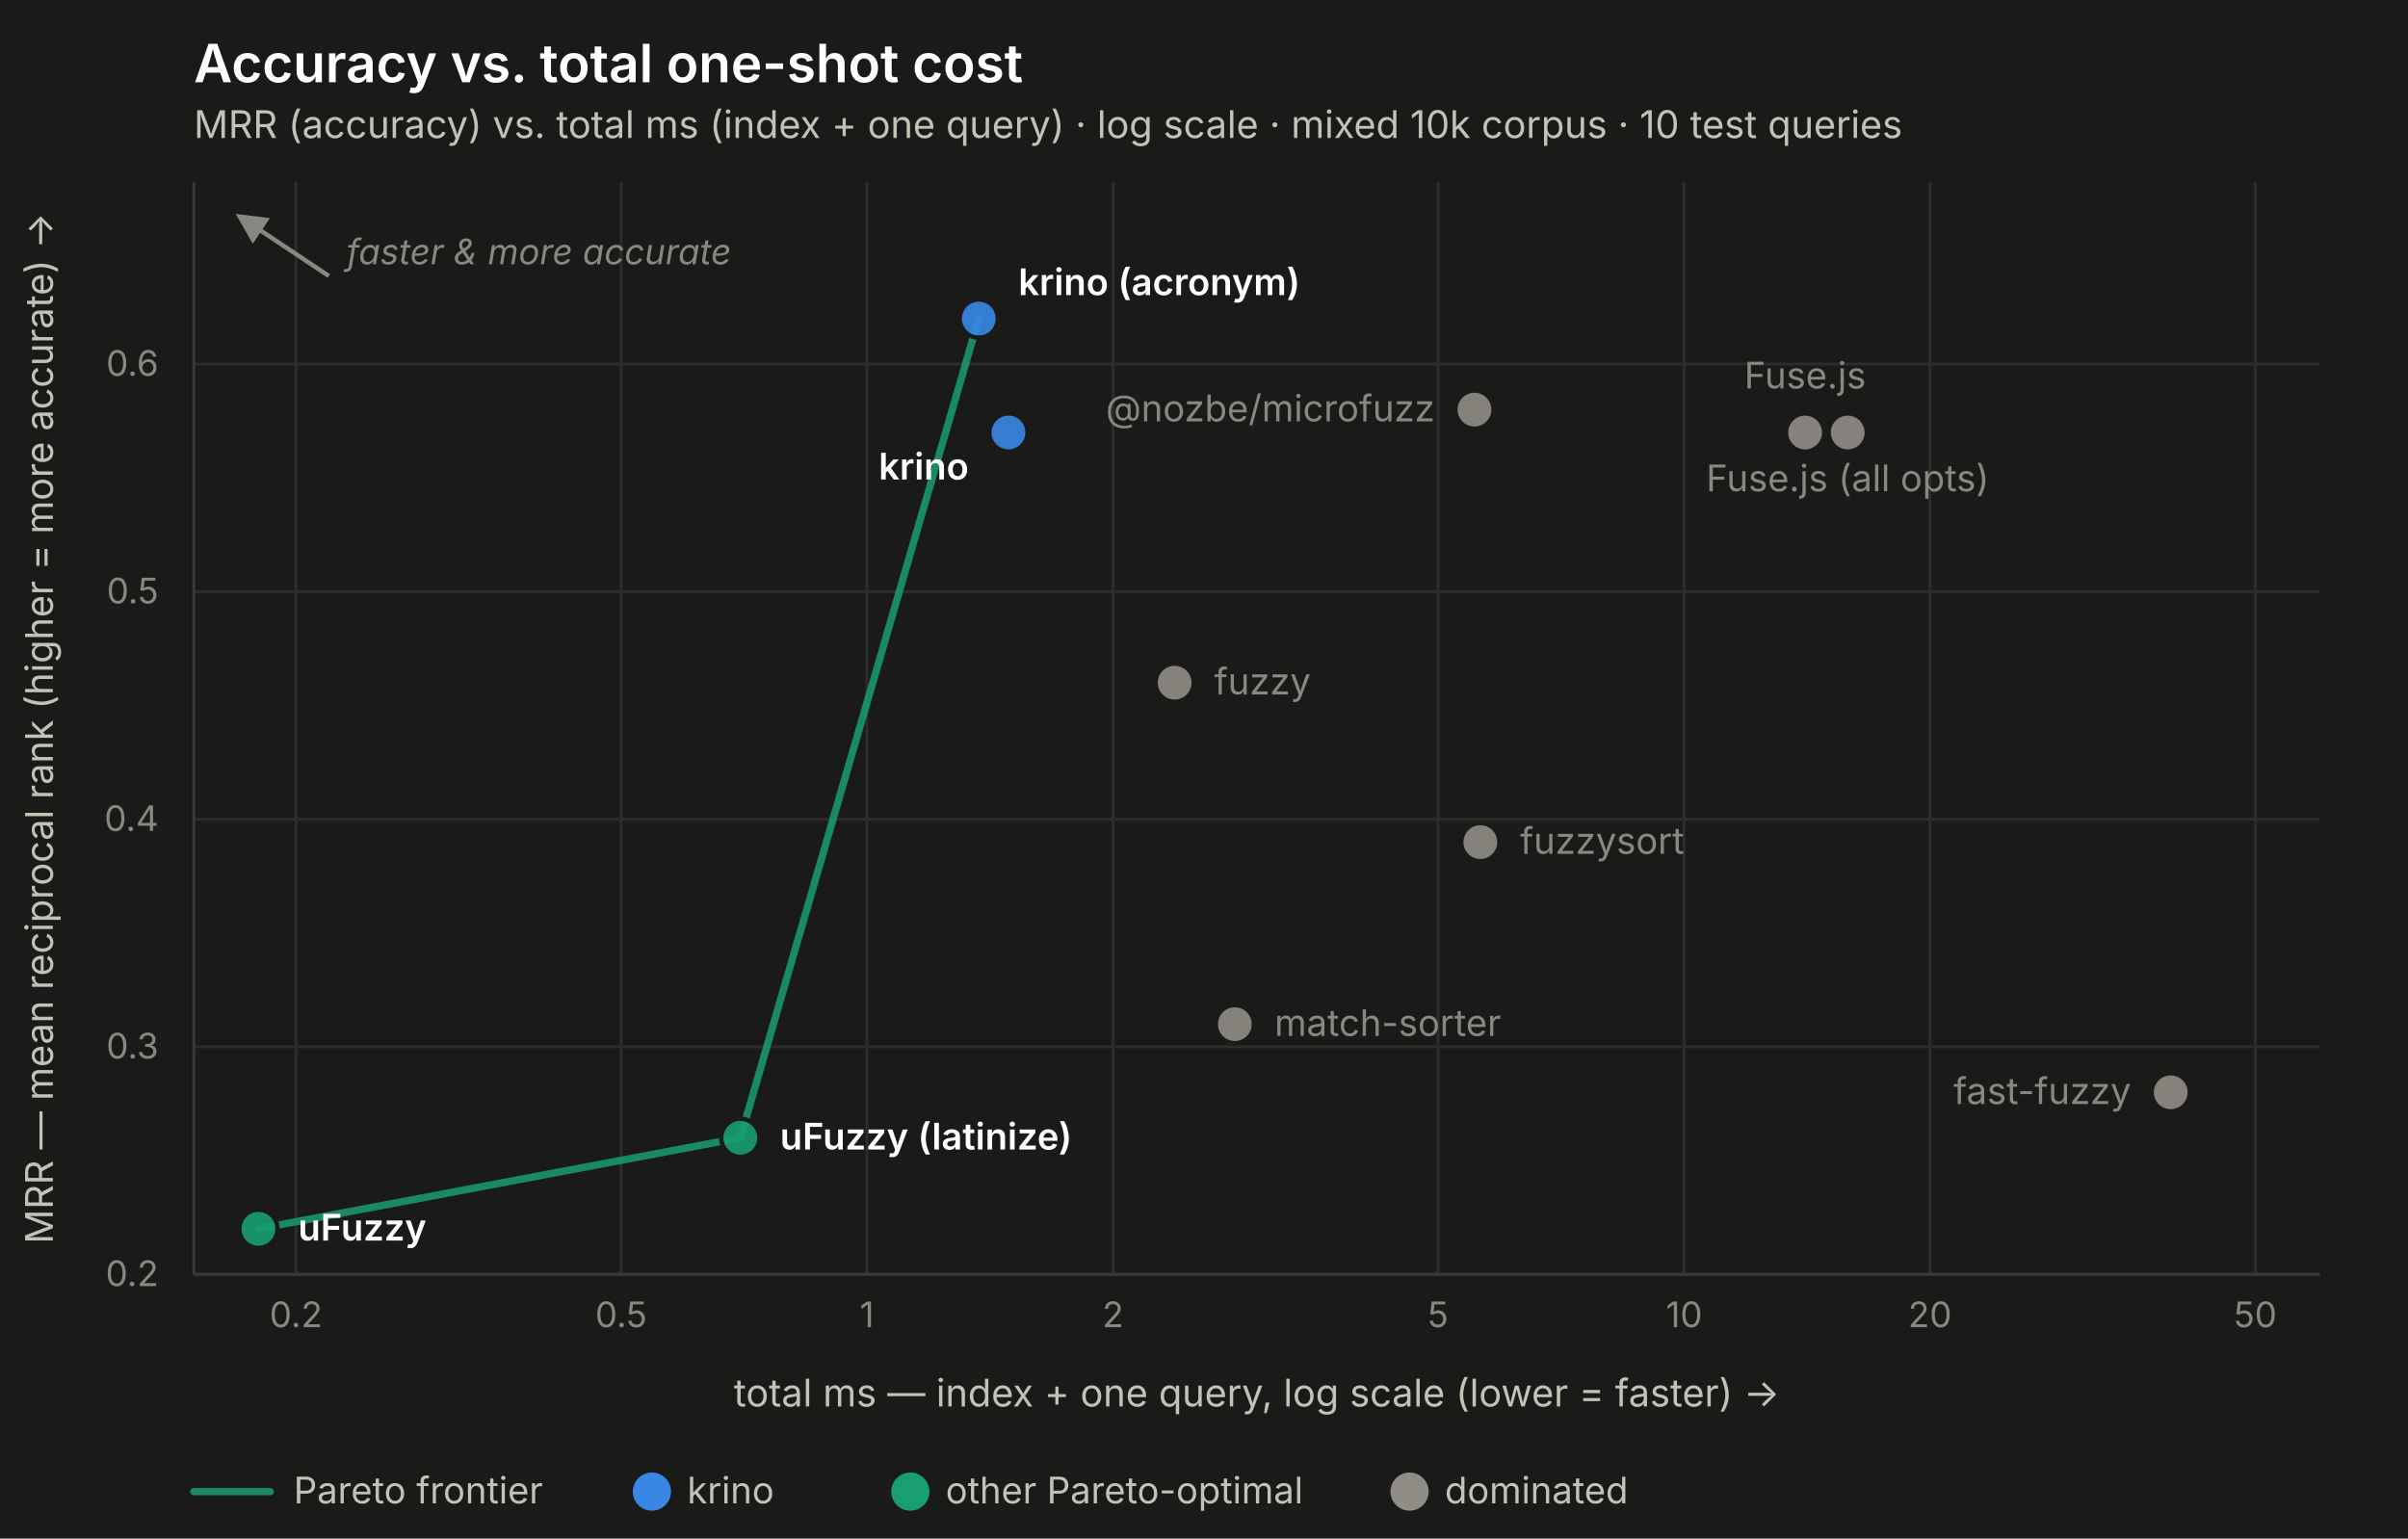
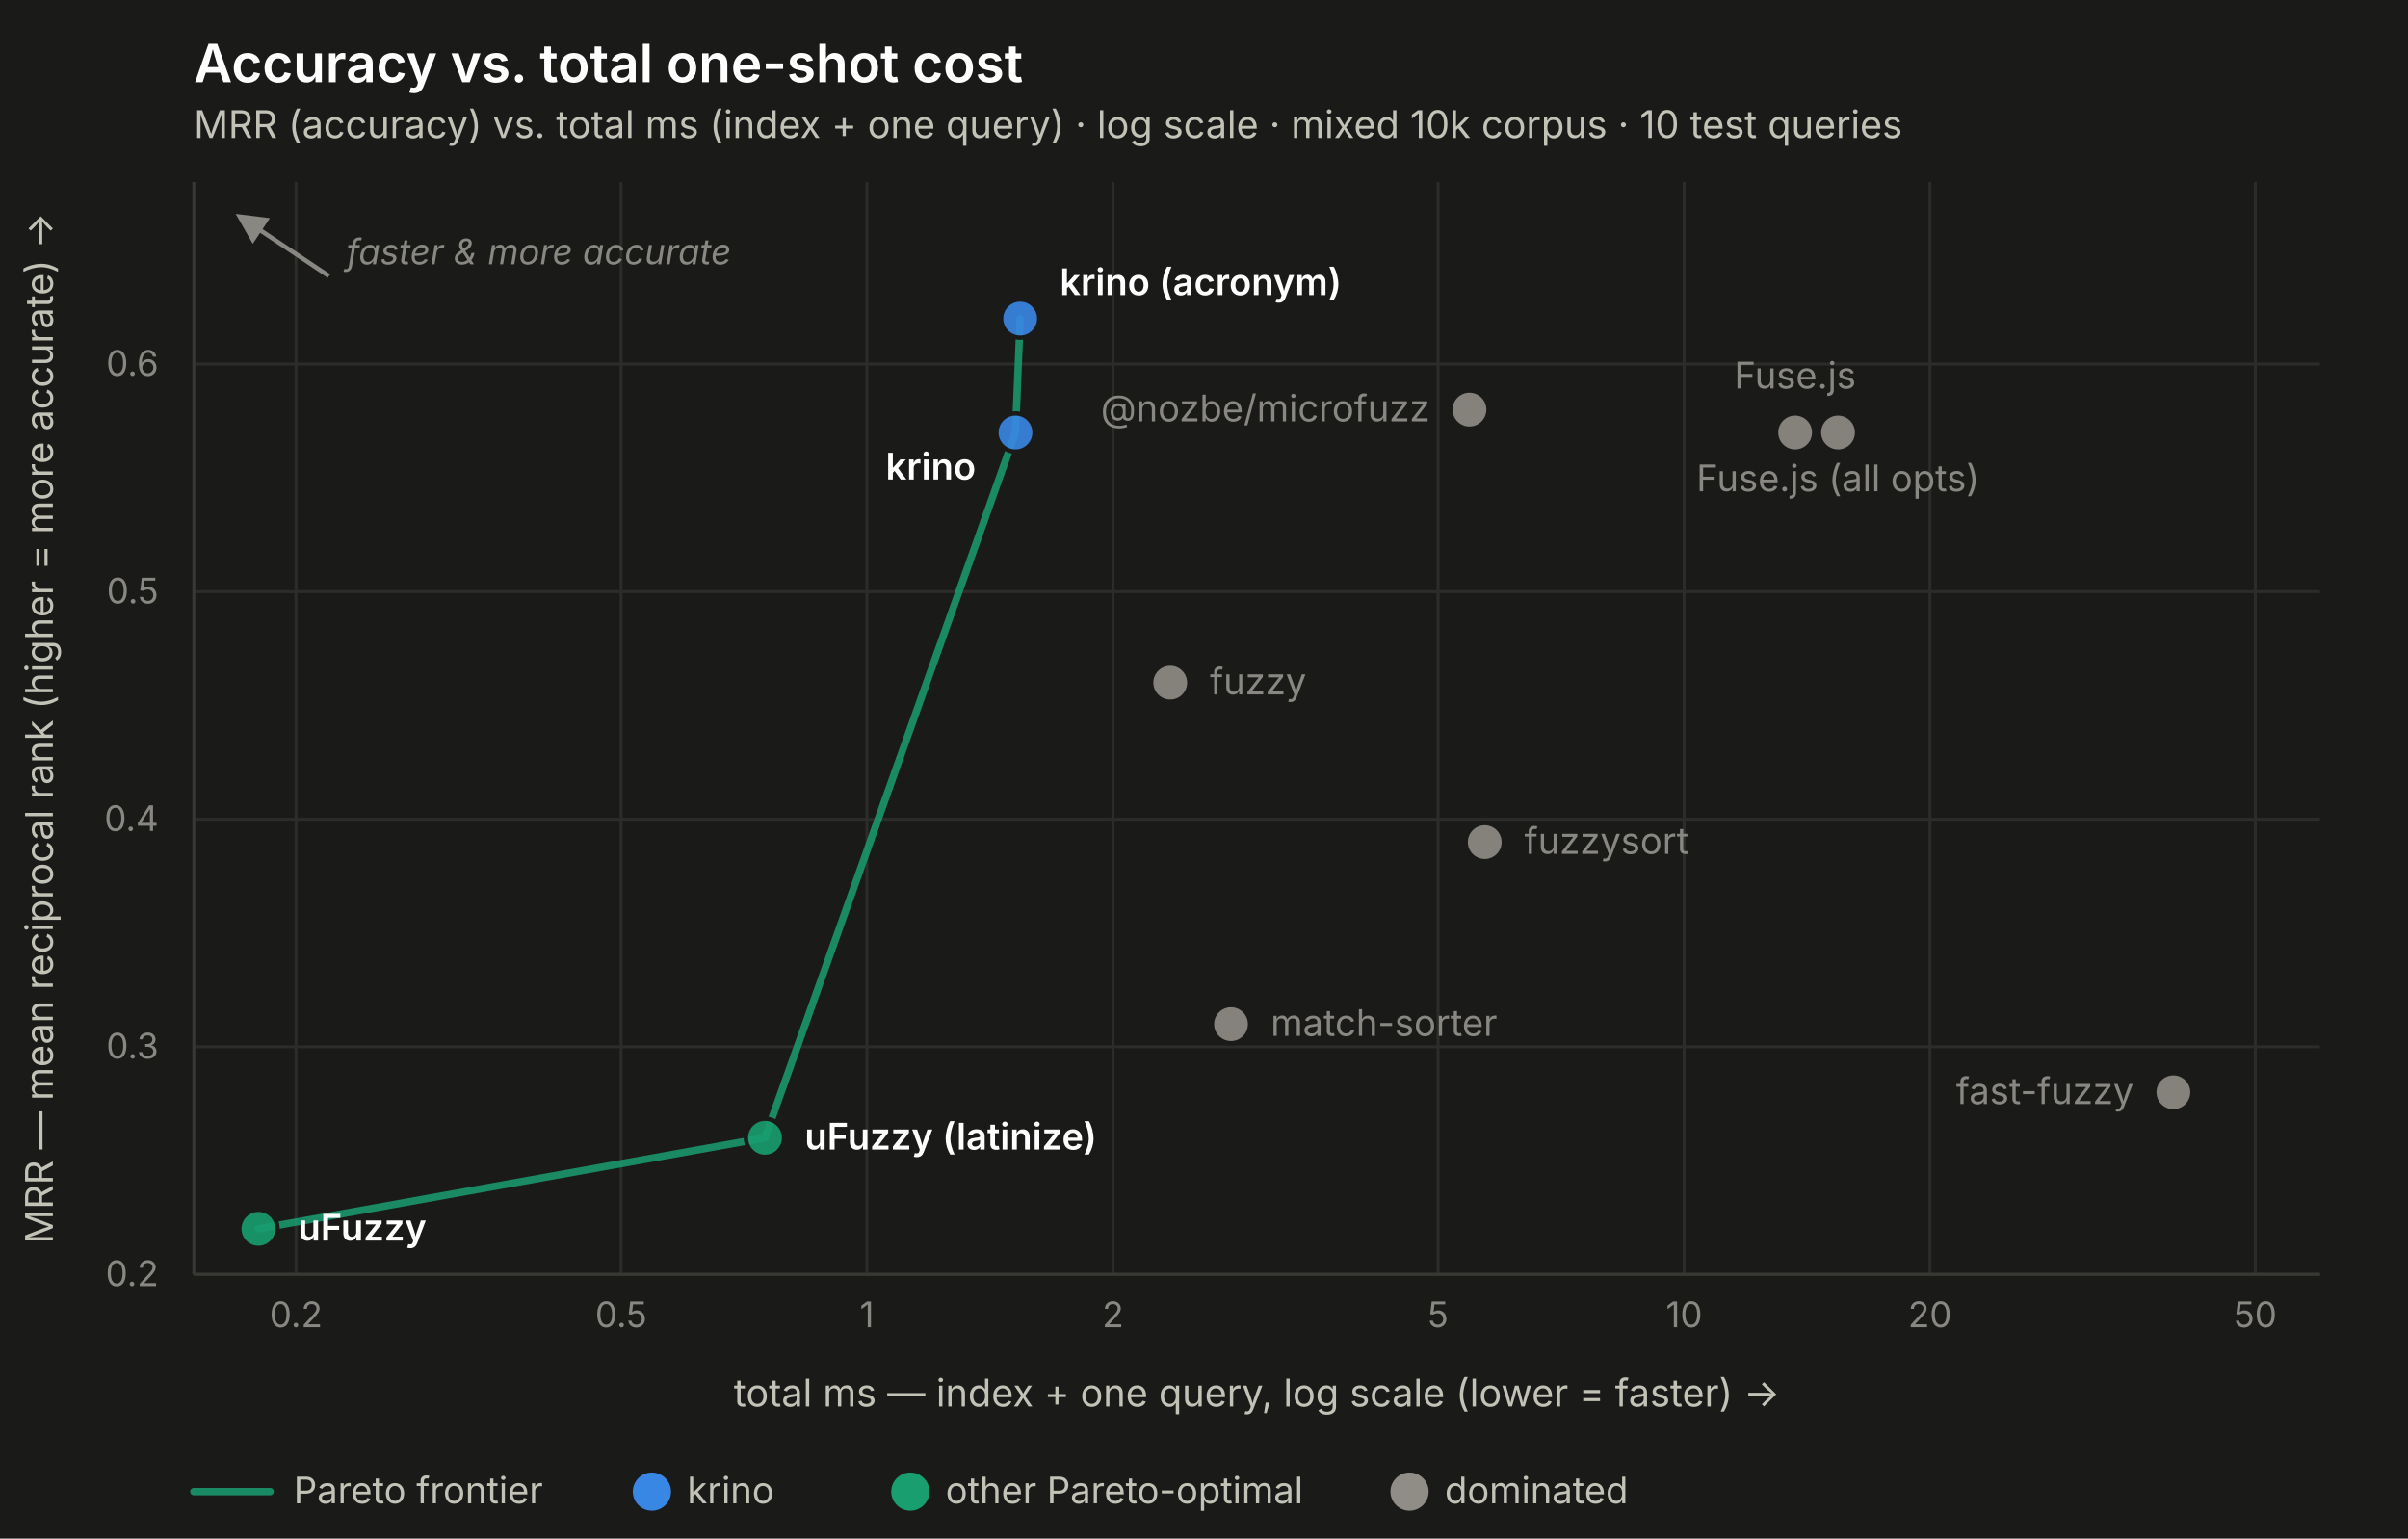
<svg xmlns="http://www.w3.org/2000/svg" viewBox="0 0 820 524" font-family="system-ui, -apple-system, 'Segoe UI', sans-serif" role="img" aria-labelledby="pareto-total-title pareto-total-desc">
  <defs>
    <marker id="arrow" viewBox="0 0 10 10" refX="8" refY="5" markerWidth="7" markerHeight="7" orient="auto-start-reverse">
      <path d="M0 0 L10 5 L0 10 z" fill="#898781" />
    </marker>
  </defs>
  <rect x="0" y="0" width="820" height="524" fill="#1a1a19" />
  <text x="66" y="28" fill="#ffffff" font-size="18" font-weight="600">Accuracy vs. total one-shot cost</text>
  <text x="66" y="47" fill="#c3c2b7" font-size="13">MRR (accuracy) vs. total ms (index + one query) · log scale · mixed 10k corpus · 10 test queries</text>
  <g>
    <line x1="100.8" y1="62" x2="100.8" y2="434" stroke="#2c2c2a" />
    <line x1="211.5" y1="62" x2="211.5" y2="434" stroke="#2c2c2a" />
    <line x1="295.2" y1="62" x2="295.2" y2="434" stroke="#2c2c2a" />
    <line x1="379" y1="62" x2="379" y2="434" stroke="#2c2c2a" />
    <line x1="489.7" y1="62" x2="489.7" y2="434" stroke="#2c2c2a" />
    <line x1="573.5" y1="62" x2="573.5" y2="434" stroke="#2c2c2a" />
    <line x1="657.2" y1="62" x2="657.2" y2="434" stroke="#2c2c2a" />
    <line x1="768" y1="62" x2="768" y2="434" stroke="#2c2c2a" />
    <line x1="66" y1="434" x2="790" y2="434" stroke="#2c2c2a" />
    <line x1="66" y1="356.5" x2="790" y2="356.5" stroke="#2c2c2a" />
    <line x1="66" y1="279" x2="790" y2="279" stroke="#2c2c2a" />
    <line x1="66" y1="201.5" x2="790" y2="201.5" stroke="#2c2c2a" />
    <line x1="66" y1="124" x2="790" y2="124" stroke="#2c2c2a" />
  </g>
  <line x1="66" y1="434" x2="790" y2="434" stroke="#383835" />
  <line x1="66" y1="62" x2="66" y2="434" stroke="#383835" />
  <g>
    <text x="100.8" y="452" text-anchor="middle" fill="#898781" font-size="12" font-variant-numeric="tabular-nums">0.2</text>
    <text x="211.5" y="452" text-anchor="middle" fill="#898781" font-size="12" font-variant-numeric="tabular-nums">0.5</text>
    <text x="295.2" y="452" text-anchor="middle" fill="#898781" font-size="12" font-variant-numeric="tabular-nums">1</text>
    <text x="379" y="452" text-anchor="middle" fill="#898781" font-size="12" font-variant-numeric="tabular-nums">2</text>
    <text x="489.7" y="452" text-anchor="middle" fill="#898781" font-size="12" font-variant-numeric="tabular-nums">5</text>
    <text x="573.5" y="452" text-anchor="middle" fill="#898781" font-size="12" font-variant-numeric="tabular-nums">10</text>
    <text x="657.2" y="452" text-anchor="middle" fill="#898781" font-size="12" font-variant-numeric="tabular-nums">20</text>
    <text x="768" y="452" text-anchor="middle" fill="#898781" font-size="12" font-variant-numeric="tabular-nums">50</text>
  </g>
  <g>
    <text x="54" y="438" text-anchor="end" fill="#898781" font-size="12" font-variant-numeric="tabular-nums">0.2</text>
    <text x="54" y="360.5" text-anchor="end" fill="#898781" font-size="12" font-variant-numeric="tabular-nums">0.3</text>
    <text x="54" y="283" text-anchor="end" fill="#898781" font-size="12" font-variant-numeric="tabular-nums">0.4</text>
    <text x="54" y="205.5" text-anchor="end" fill="#898781" font-size="12" font-variant-numeric="tabular-nums">0.5</text>
    <text x="54" y="128" text-anchor="end" fill="#898781" font-size="12" font-variant-numeric="tabular-nums">0.6</text>
  </g>
  <text x="428" y="479" text-anchor="middle" fill="#c3c2b7" font-size="13">total ms — index + one query, log scale (lower = faster) →</text>
  <text transform="translate(18,248) rotate(-90)" text-anchor="middle" fill="#c3c2b7" font-size="13">MRR — mean reciprocal rank (higher = more accurate) →</text>
-   <path d="M88 418.5 L252.1 387.5 L333.3 108.5" fill="none" stroke="#199e70" stroke-width="2.5" stroke-linejoin="round" stroke-linecap="round" opacity="0.85" />
+   <path d="M88 418.5 L260.5 387.5 L345.8 147.3 L347.4 108.5" fill="none" stroke="#199e70" stroke-width="2.5" stroke-linejoin="round" stroke-linecap="round" opacity="0.85" />
  <g transform="translate(78,70)">
    <line x1="34" y1="24" x2="4" y2="4" stroke="#898781" stroke-width="1.5" marker-end="url(#arrow)" />
    <text x="40" y="20" fill="#898781" font-size="12" font-style="italic">faster &amp; more accurate</text>
  </g>
  <g>
-     <circle cx="333.3" cy="108.5" r="6.5" fill="#3987e5" fill-opacity="0.9" stroke="#1a1a19" stroke-width="1.5" />
-     <circle cx="502.1" cy="139.5" r="6.5" fill="#8f8d86" fill-opacity="0.9" stroke="#1a1a19" stroke-width="1.5" />
-     <circle cx="343.4" cy="147.3" r="6.5" fill="#3987e5" fill-opacity="0.9" stroke="#1a1a19" stroke-width="1.5" />
-     <circle cx="614.7" cy="147.3" r="6.5" fill="#8f8d86" fill-opacity="0.9" stroke="#1a1a19" stroke-width="1.5" />
-     <circle cx="629.2" cy="147.3" r="6.5" fill="#8f8d86" fill-opacity="0.9" stroke="#1a1a19" stroke-width="1.5" />
-     <circle cx="400" cy="232.5" r="6.5" fill="#8f8d86" fill-opacity="0.9" stroke="#1a1a19" stroke-width="1.5" />
-     <circle cx="504.1" cy="286.8" r="6.5" fill="#8f8d86" fill-opacity="0.9" stroke="#1a1a19" stroke-width="1.5" />
-     <circle cx="420.5" cy="348.8" r="6.5" fill="#8f8d86" fill-opacity="0.9" stroke="#1a1a19" stroke-width="1.5" />
-     <circle cx="739.2" cy="372" r="6.5" fill="#8f8d86" fill-opacity="0.9" stroke="#1a1a19" stroke-width="1.5" />
-     <circle cx="252.1" cy="387.5" r="6.5" fill="#199e70" fill-opacity="0.9" stroke="#1a1a19" stroke-width="1.5" />
+     <circle cx="347.4" cy="108.5" r="6.5" fill="#3987e5" fill-opacity="0.9" stroke="#1a1a19" stroke-width="1.5" />
+     <circle cx="500.4" cy="139.5" r="6.5" fill="#8f8d86" fill-opacity="0.9" stroke="#1a1a19" stroke-width="1.5" />
+     <circle cx="345.8" cy="147.3" r="6.5" fill="#3987e5" fill-opacity="0.9" stroke="#1a1a19" stroke-width="1.5" />
+     <circle cx="611.3" cy="147.3" r="6.5" fill="#8f8d86" fill-opacity="0.9" stroke="#1a1a19" stroke-width="1.5" />
+     <circle cx="625.9" cy="147.3" r="6.5" fill="#8f8d86" fill-opacity="0.9" stroke="#1a1a19" stroke-width="1.5" />
+     <circle cx="398.5" cy="232.5" r="6.5" fill="#8f8d86" fill-opacity="0.9" stroke="#1a1a19" stroke-width="1.5" />
+     <circle cx="505.6" cy="286.8" r="6.5" fill="#8f8d86" fill-opacity="0.9" stroke="#1a1a19" stroke-width="1.5" />
+     <circle cx="419.2" cy="348.8" r="6.5" fill="#8f8d86" fill-opacity="0.9" stroke="#1a1a19" stroke-width="1.5" />
+     <circle cx="740.1" cy="372" r="6.5" fill="#8f8d86" fill-opacity="0.9" stroke="#1a1a19" stroke-width="1.5" />
+     <circle cx="260.5" cy="387.5" r="6.5" fill="#199e70" fill-opacity="0.9" stroke="#1a1a19" stroke-width="1.5" />
    <circle cx="88" cy="418.5" r="6.5" fill="#199e70" fill-opacity="0.9" stroke="#1a1a19" stroke-width="1.5" />
  </g>
  <g>
-     <text x="346.8" y="100.5" text-anchor="start" fill="#ffffff" font-size="12.5" font-weight="600">krino (acronym)</text>
-     <text x="614.7" y="132.3" text-anchor="middle" fill="#898781" font-size="12.5">Fuse.js</text>
-     <text x="488.6" y="143.5" text-anchor="end" fill="#898781" font-size="12.5">@nozbe/microfuzz</text>
-     <text x="329.9" y="163.3" text-anchor="end" fill="#ffffff" font-size="12.5" font-weight="600">krino</text>
-     <text x="629.2" y="167.3" text-anchor="middle" fill="#898781" font-size="12.5">Fuse.js (all opts)</text>
-     <text x="413.5" y="236.5" text-anchor="start" fill="#898781" font-size="12.5">fuzzy</text>
-     <text x="517.6" y="290.8" text-anchor="start" fill="#898781" font-size="12.5">fuzzysort</text>
-     <text x="434" y="352.8" text-anchor="start" fill="#898781" font-size="12.5">match-sorter</text>
-     <text x="725.7" y="376" text-anchor="end" fill="#898781" font-size="12.5">fast-fuzzy</text>
-     <text x="265.6" y="391.5" text-anchor="start" fill="#ffffff" font-size="12.5" font-weight="600">uFuzzy (latinize)</text>
+     <text x="360.9" y="100.5" text-anchor="start" fill="#ffffff" font-size="12.5" font-weight="600">krino (acronym)</text>
+     <text x="611.3" y="132.3" text-anchor="middle" fill="#898781" font-size="12.5">Fuse.js</text>
+     <text x="486.9" y="143.5" text-anchor="end" fill="#898781" font-size="12.5">@nozbe/microfuzz</text>
+     <text x="332.3" y="163.3" text-anchor="end" fill="#ffffff" font-size="12.5" font-weight="600">krino</text>
+     <text x="625.9" y="167.3" text-anchor="middle" fill="#898781" font-size="12.5">Fuse.js (all opts)</text>
+     <text x="412" y="236.5" text-anchor="start" fill="#898781" font-size="12.5">fuzzy</text>
+     <text x="519.1" y="290.8" text-anchor="start" fill="#898781" font-size="12.5">fuzzysort</text>
+     <text x="432.7" y="352.8" text-anchor="start" fill="#898781" font-size="12.5">match-sorter</text>
+     <text x="726.6" y="376" text-anchor="end" fill="#898781" font-size="12.5">fast-fuzzy</text>
+     <text x="274" y="391.5" text-anchor="start" fill="#ffffff" font-size="12.5" font-weight="600">uFuzzy (latinize)</text>
    <text x="101.5" y="422.5" text-anchor="start" fill="#ffffff" font-size="12.5" font-weight="600">uFuzzy</text>
  </g>
  <g>
    <line x1="66" y1="508" x2="92" y2="508" stroke="#199e70" stroke-width="2.5" stroke-linecap="round" opacity="0.85" />
    <text x="100" y="512" fill="#c3c2b7" font-size="12.5">Pareto frontier</text>
    <circle cx="222" cy="508" r="6.5" fill="#3987e5" />
    <text x="234" y="512" fill="#c3c2b7" font-size="12.5">krino</text>
    <circle cx="310" cy="508" r="6.5" fill="#199e70" />
    <text x="322" y="512" fill="#c3c2b7" font-size="12.5">other Pareto-optimal</text>
    <circle cx="480" cy="508" r="6.5" fill="#8f8d86" />
    <text x="492" y="512" fill="#c3c2b7" font-size="12.5">dominated</text>
  </g>
</svg>
